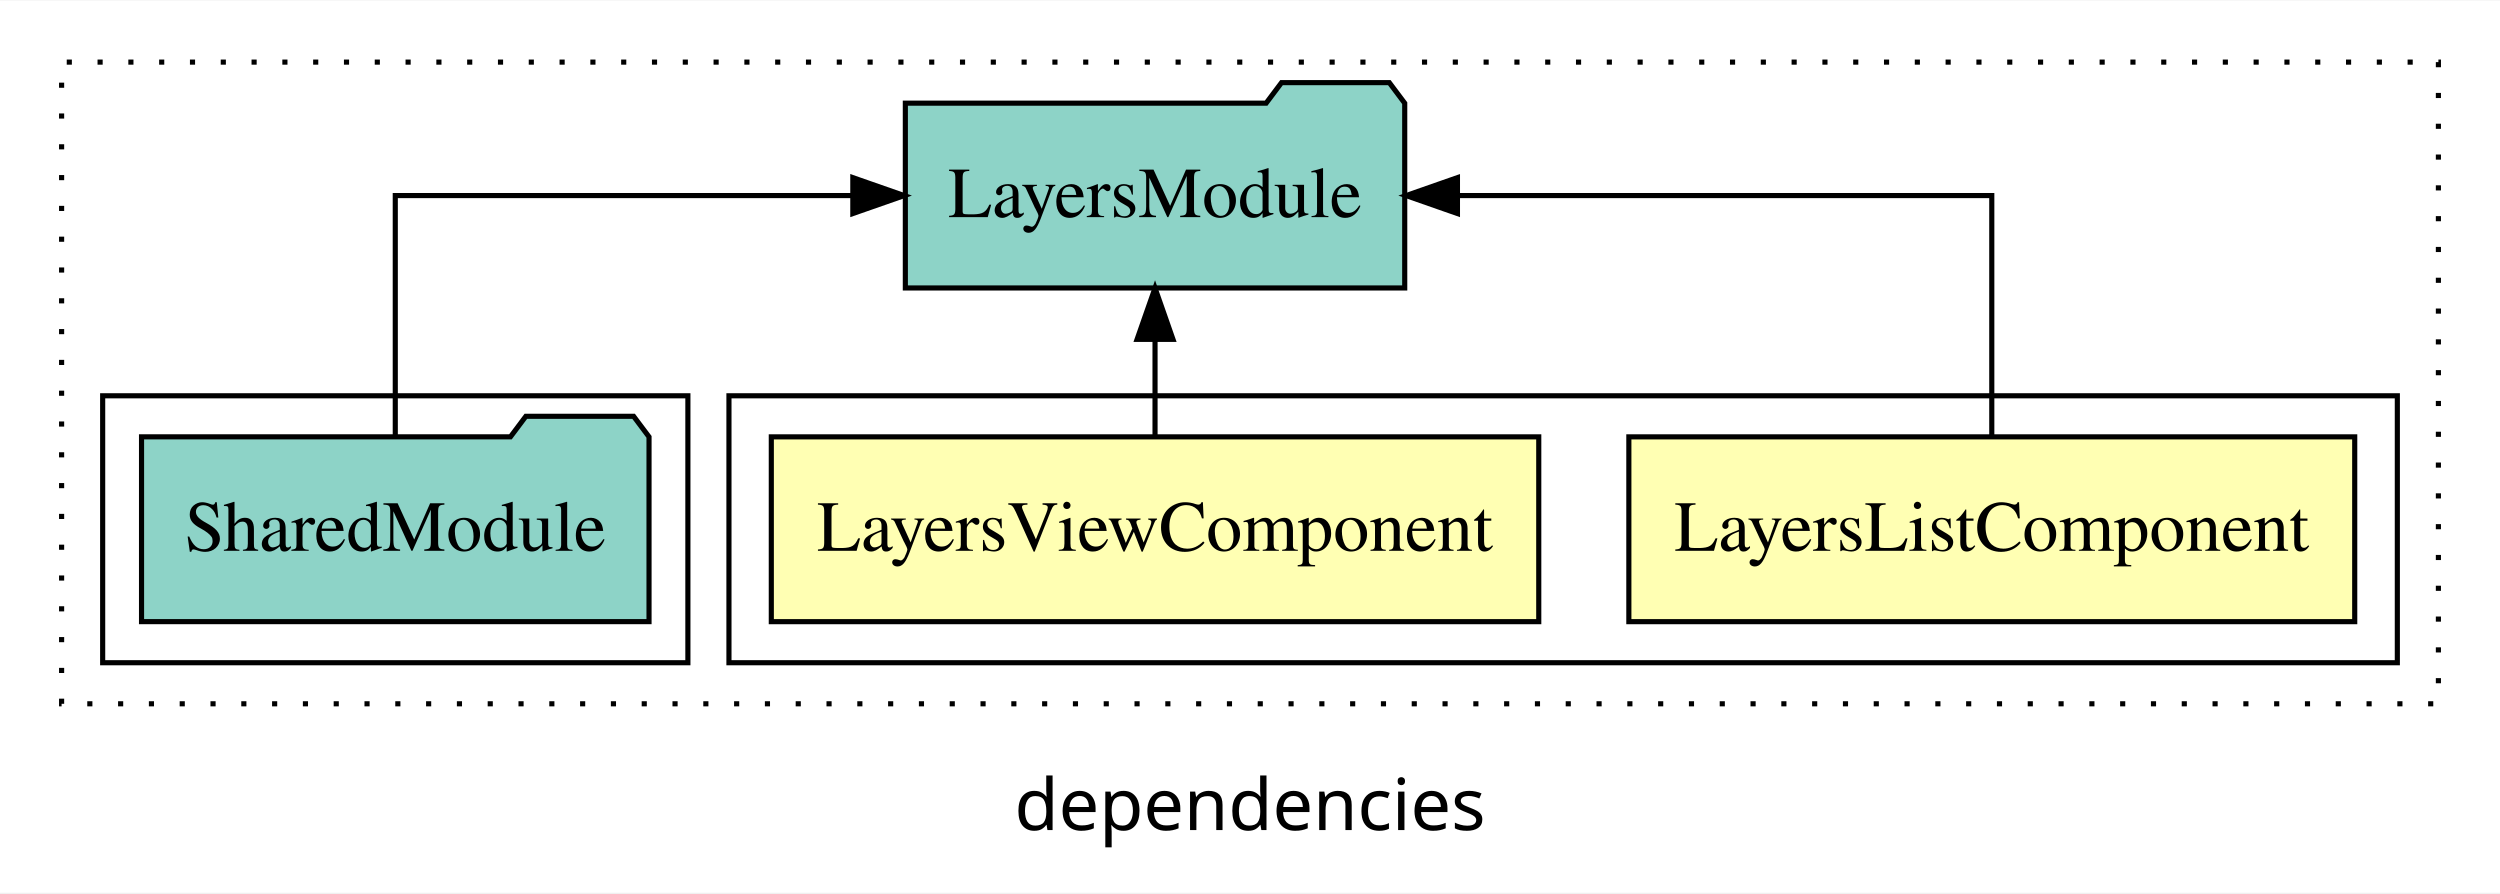
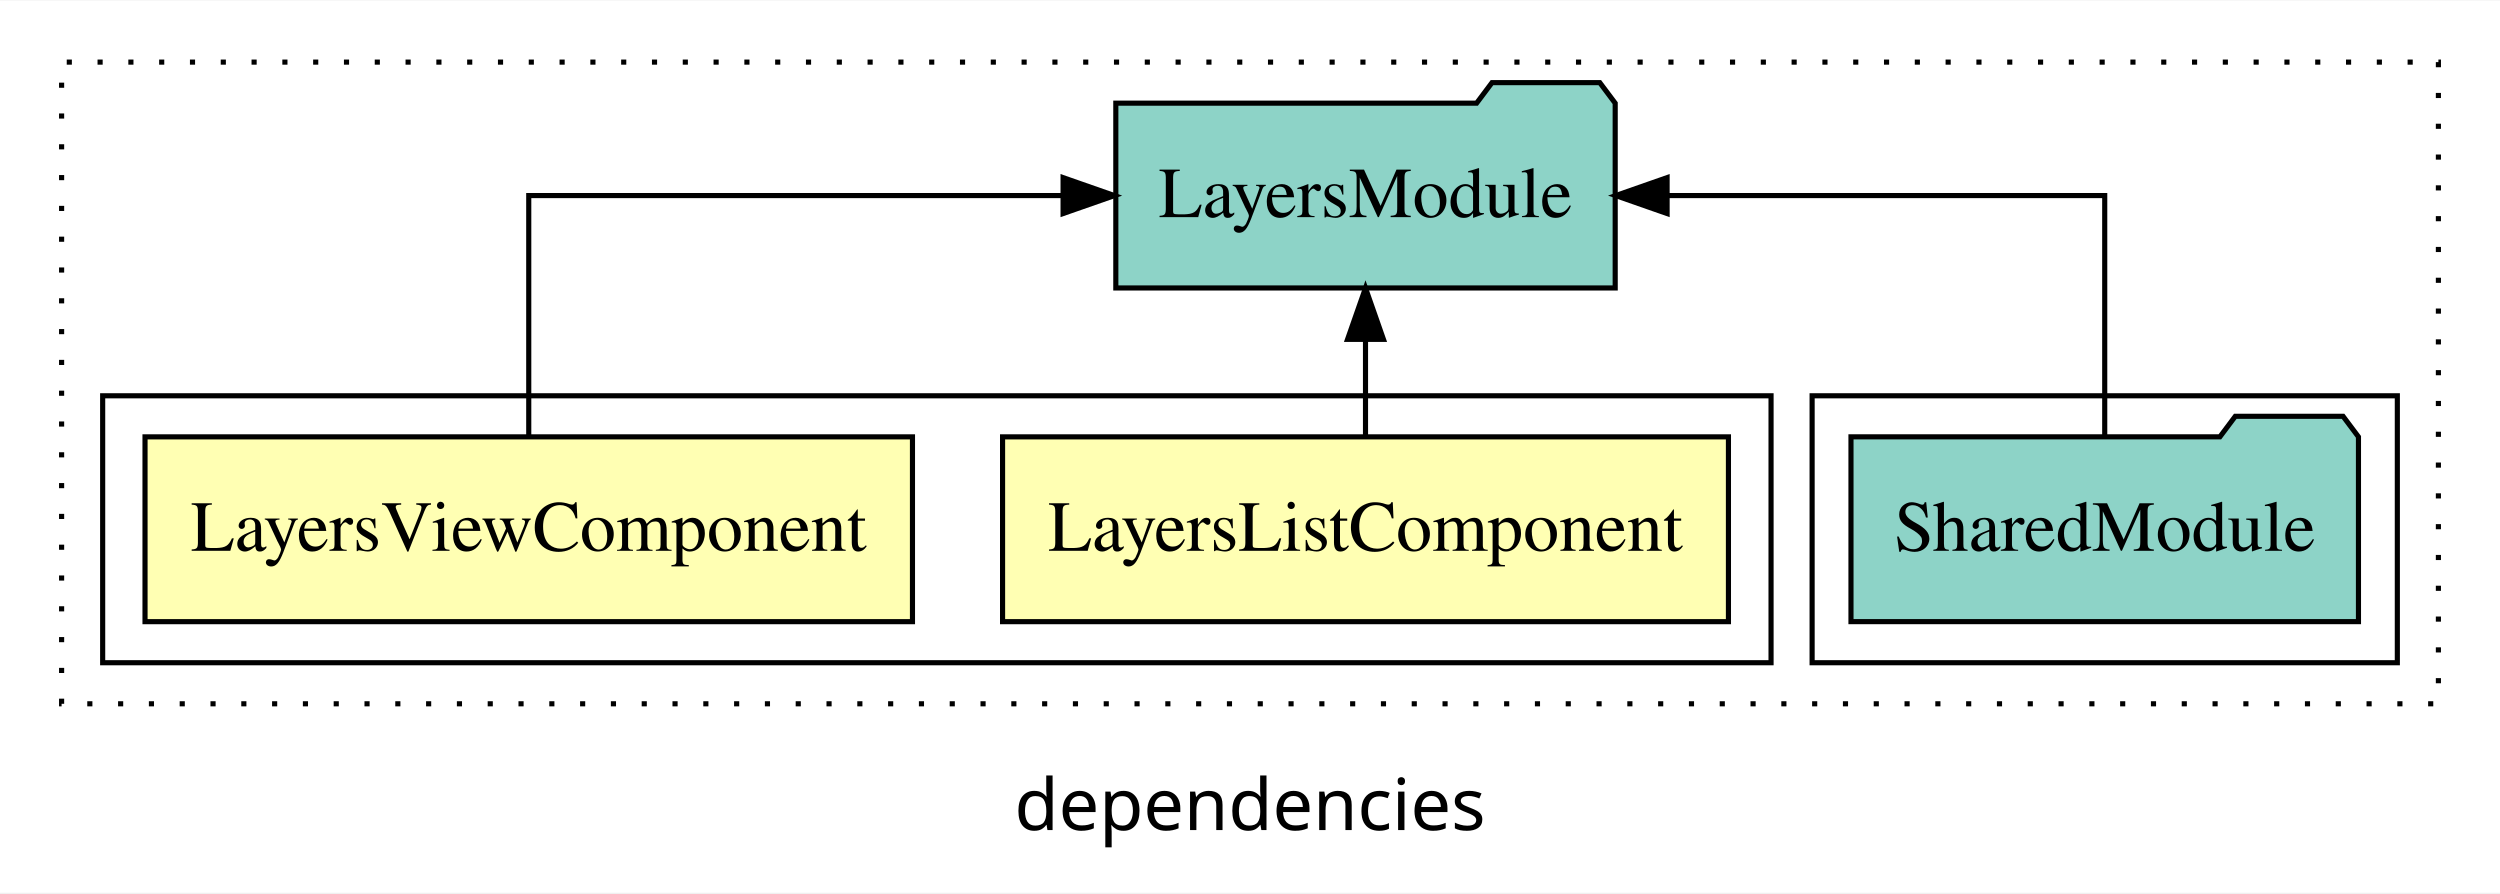
<svg xmlns="http://www.w3.org/2000/svg" width="487pt" height="174pt" viewBox="0.00 0.00 487.00 173.80">
  <g id="graph0" class="graph" transform="scale(1 1) rotate(0) translate(4 169.8)">
    <polygon fill="white" stroke="transparent" points="-4,4 -4,-169.8 483,-169.8 483,4 -4,4" />
    <text text-anchor="middle" x="239.5" y="-8.2" font-family="sans-serif" font-size="14.00">dependencies</text>
    <g id="clust1" class="cluster">
      <polygon fill="none" stroke="black" stroke-dasharray="1,5" points="8,-32.8 8,-157.8 471,-157.8 471,-32.8 8,-32.8" />
    </g>
+     <g id="clust5" class="cluster">
+       <polygon fill="none" stroke="black" points="349,-40.8 349,-92.8 463,-92.8 463,-40.8 349,-40.8" />
+     </g>
    <g id="clust2" class="cluster">
-       <polygon fill="none" stroke="black" points="138,-40.8 138,-92.8 463,-92.8 463,-40.8 138,-40.8" />
-     </g>
-     <g id="clust5" class="cluster">
-       <polygon fill="none" stroke="black" points="16,-40.8 16,-92.8 130,-92.8 130,-40.8 16,-40.8" />
+       <polygon fill="none" stroke="black" points="16,-40.8 16,-92.8 341,-92.8 341,-40.8 16,-40.8" />
    </g>
    <g id="node1" class="node">
-       <polygon fill="#ffffb3" stroke="black" points="454.7,-84.8 313.3,-84.8 313.3,-48.8 454.7,-48.8 454.7,-84.8" />
-       <text text-anchor="middle" x="384" y="-62.6" font-family="Times,serif" font-size="14.00">LayersListComponent</text>
+       <polygon fill="#ffffb3" stroke="black" points="332.7,-84.8 191.3,-84.8 191.3,-48.8 332.7,-48.8 332.7,-84.8" />
+       <text text-anchor="middle" x="262" y="-62.6" font-family="Times,serif" font-size="14.00">LayersListComponent</text>
    </g>
    <g id="node3" class="node">
-       <polygon fill="#8dd3c7" stroke="black" points="269.64,-149.8 266.64,-153.8 245.64,-153.8 242.64,-149.8 172.36,-149.8 172.36,-113.8 269.64,-113.8 269.64,-149.8" />
-       <text text-anchor="middle" x="221" y="-127.6" font-family="Times,serif" font-size="14.00">LayersModule</text>
+       <polygon fill="#8dd3c7" stroke="black" points="310.64,-149.8 307.64,-153.8 286.64,-153.8 283.64,-149.8 213.36,-149.8 213.36,-113.8 310.64,-113.8 310.64,-149.8" />
+       <text text-anchor="middle" x="262" y="-127.6" font-family="Times,serif" font-size="14.00">LayersModule</text>
    </g>
    <g id="edge1" class="edge">
-       <path fill="none" stroke="black" d="M384,-84.91C384,-104.14 384,-131.8 384,-131.8 384,-131.8 279.91,-131.8 279.91,-131.8" />
-       <polygon fill="black" stroke="black" points="279.91,-128.3 269.91,-131.8 279.91,-135.3 279.91,-128.3" />
+       <path fill="none" stroke="black" d="M262,-84.91C262,-84.91 262,-103.79 262,-103.79" />
+       <polygon fill="black" stroke="black" points="258.5,-103.79 262,-113.79 265.5,-103.79 258.5,-103.79" />
    </g>
    <g id="node2" class="node">
-       <polygon fill="#ffffb3" stroke="black" points="295.75,-84.8 146.25,-84.8 146.25,-48.8 295.75,-48.8 295.75,-84.8" />
-       <text text-anchor="middle" x="221" y="-62.6" font-family="Times,serif" font-size="14.00">LayersViewComponent</text>
+       <polygon fill="#ffffb3" stroke="black" points="173.75,-84.8 24.25,-84.8 24.25,-48.8 173.75,-48.8 173.75,-84.8" />
+       <text text-anchor="middle" x="99" y="-62.6" font-family="Times,serif" font-size="14.00">LayersViewComponent</text>
    </g>
    <g id="edge2" class="edge">
-       <path fill="none" stroke="black" d="M221,-84.91C221,-84.91 221,-103.79 221,-103.79" />
-       <polygon fill="black" stroke="black" points="217.5,-103.79 221,-113.79 224.5,-103.79 217.5,-103.79" />
+       <path fill="none" stroke="black" d="M99,-84.91C99,-104.14 99,-131.8 99,-131.8 99,-131.8 203.09,-131.8 203.09,-131.8" />
+       <polygon fill="black" stroke="black" points="203.09,-135.3 213.09,-131.8 203.09,-128.3 203.09,-135.3" />
    </g>
    <g id="node4" class="node">
-       <polygon fill="#8dd3c7" stroke="black" points="122.43,-84.8 119.43,-88.8 98.43,-88.8 95.43,-84.8 23.57,-84.8 23.57,-48.8 122.43,-48.8 122.43,-84.8" />
-       <text text-anchor="middle" x="73" y="-62.6" font-family="Times,serif" font-size="14.00">SharedModule</text>
+       <polygon fill="#8dd3c7" stroke="black" points="455.43,-84.8 452.43,-88.8 431.43,-88.8 428.43,-84.8 356.57,-84.8 356.57,-48.8 455.43,-48.8 455.43,-84.8" />
+       <text text-anchor="middle" x="406" y="-62.6" font-family="Times,serif" font-size="14.00">SharedModule</text>
    </g>
    <g id="edge3" class="edge">
-       <path fill="none" stroke="black" d="M73,-84.91C73,-104.14 73,-131.8 73,-131.8 73,-131.8 162.13,-131.8 162.13,-131.8" />
-       <polygon fill="black" stroke="black" points="162.13,-135.3 172.13,-131.8 162.13,-128.3 162.13,-135.3" />
+       <path fill="none" stroke="black" d="M406,-84.91C406,-104.14 406,-131.8 406,-131.8 406,-131.8 320.75,-131.8 320.75,-131.8" />
+       <polygon fill="black" stroke="black" points="320.75,-128.3 310.75,-131.8 320.75,-135.3 320.75,-128.3" />
    </g>
  </g>
</svg>
